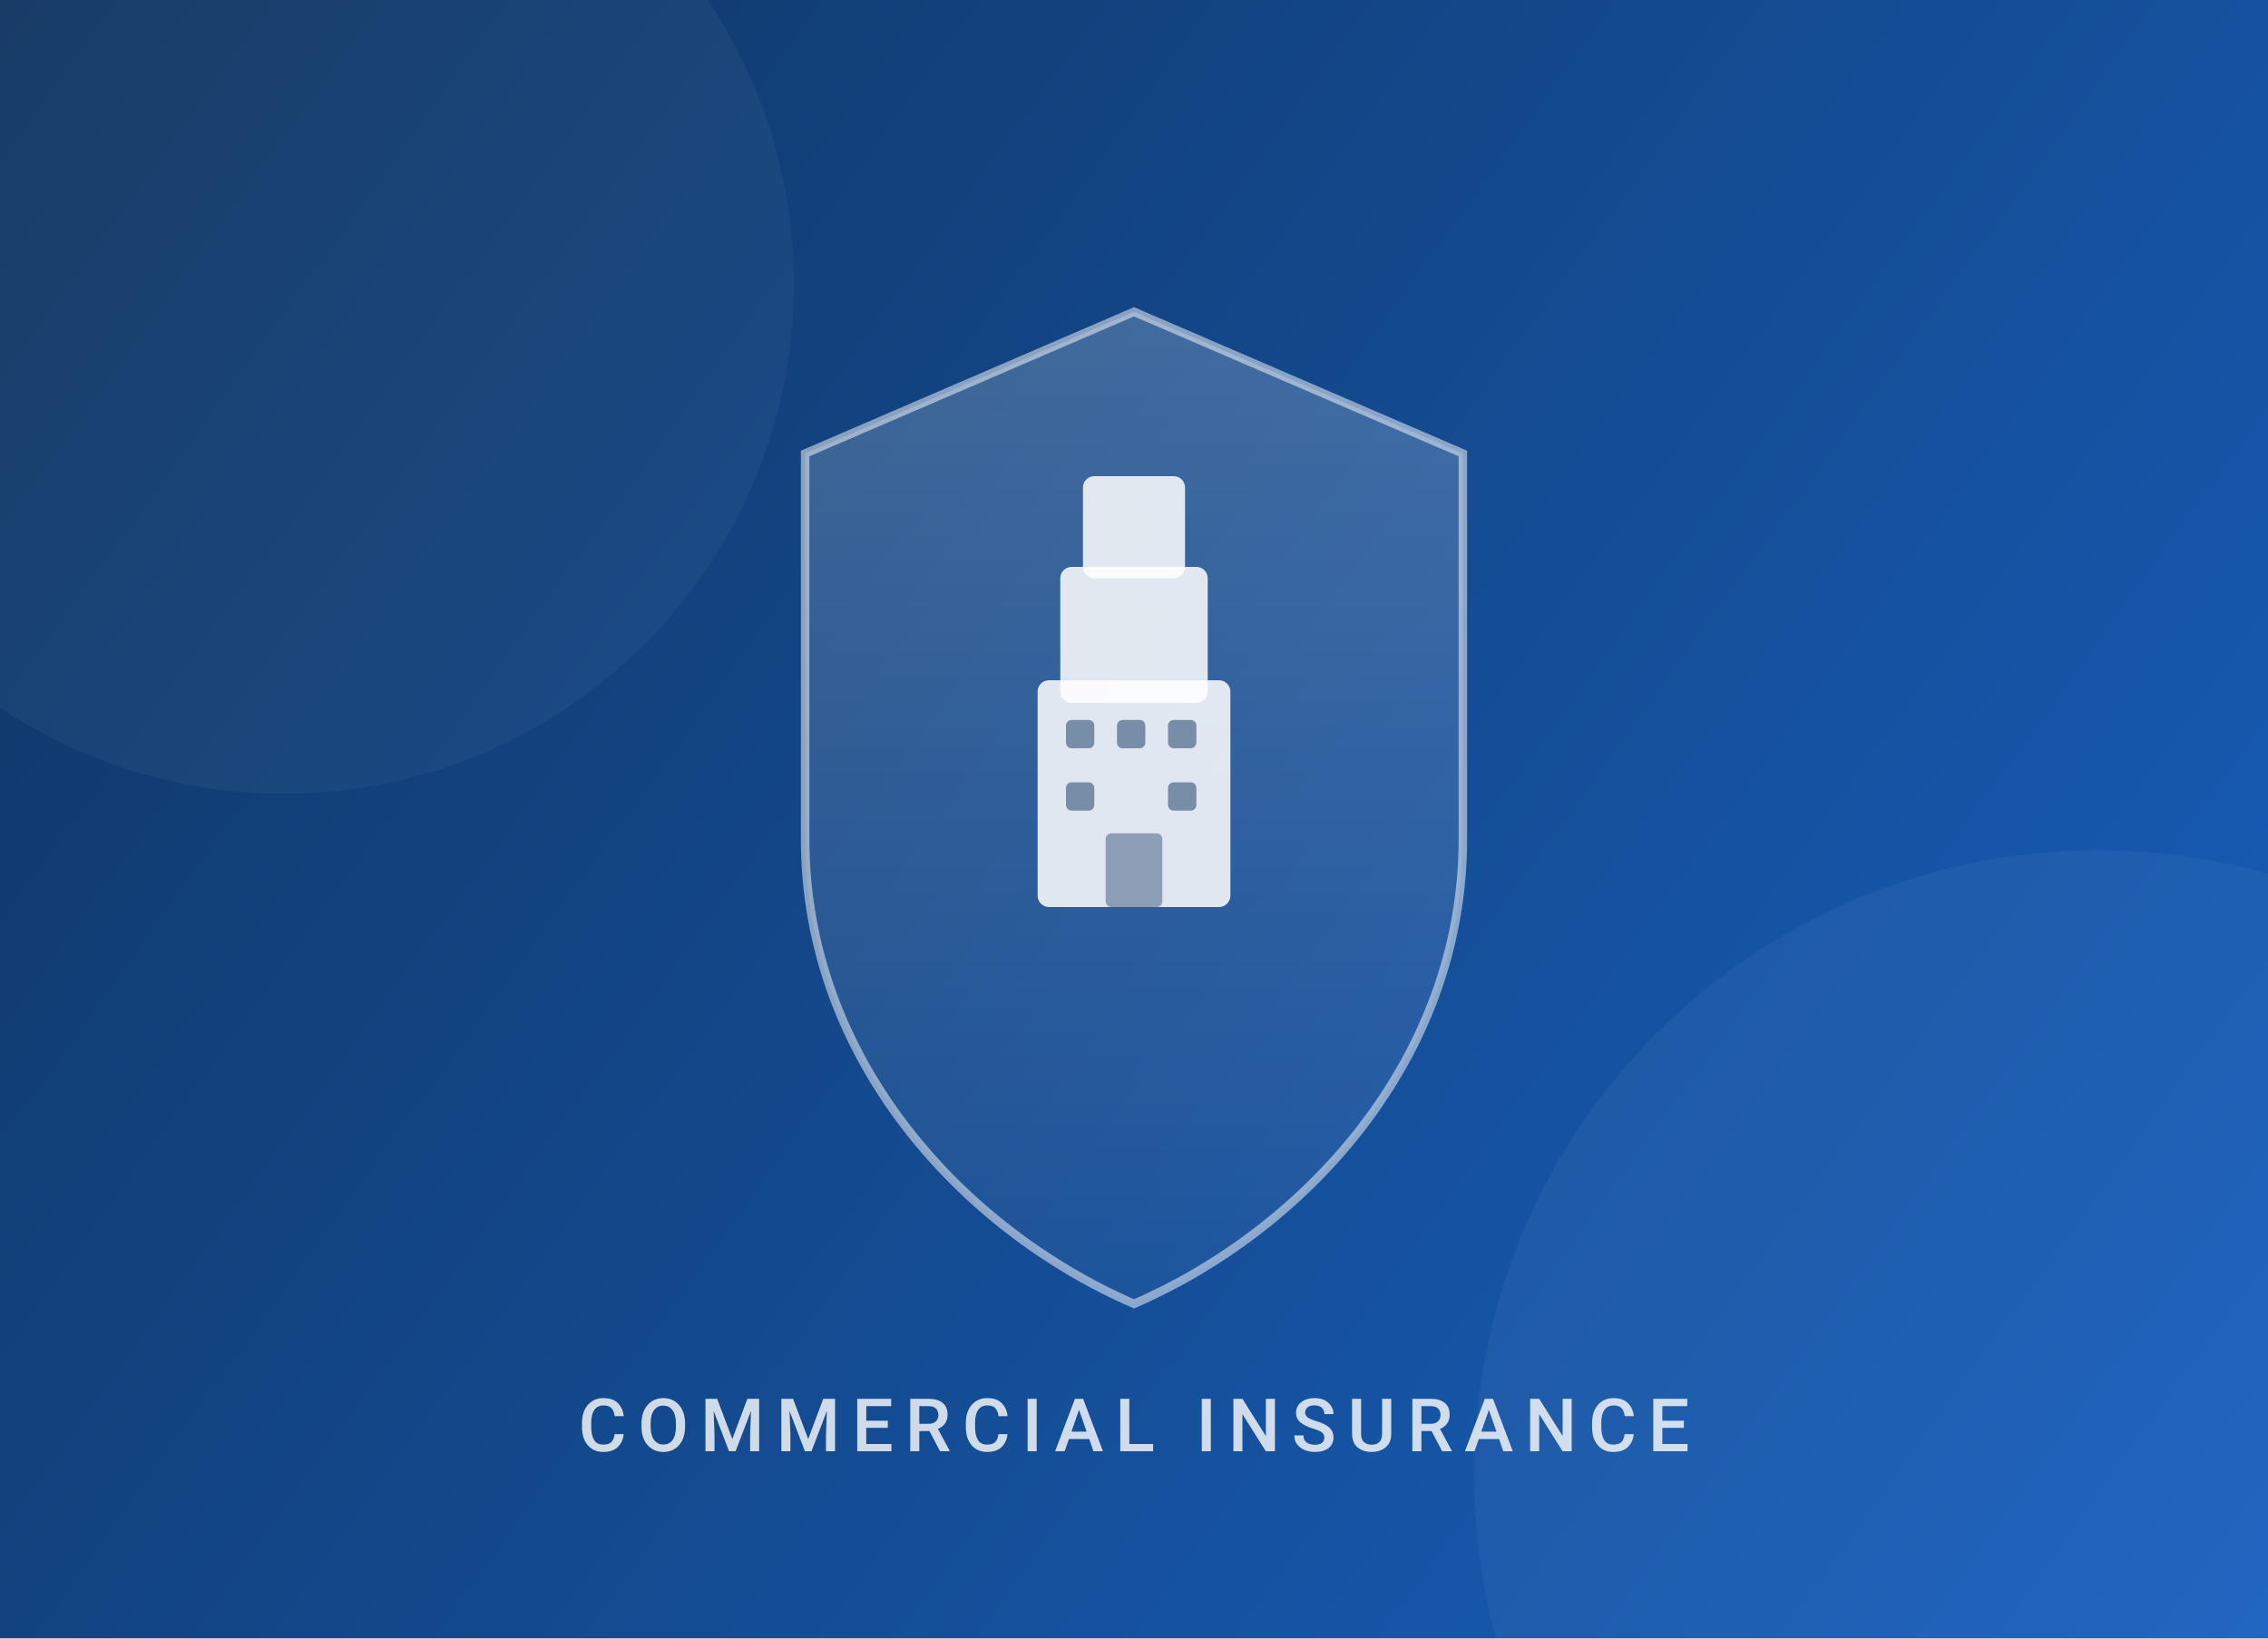
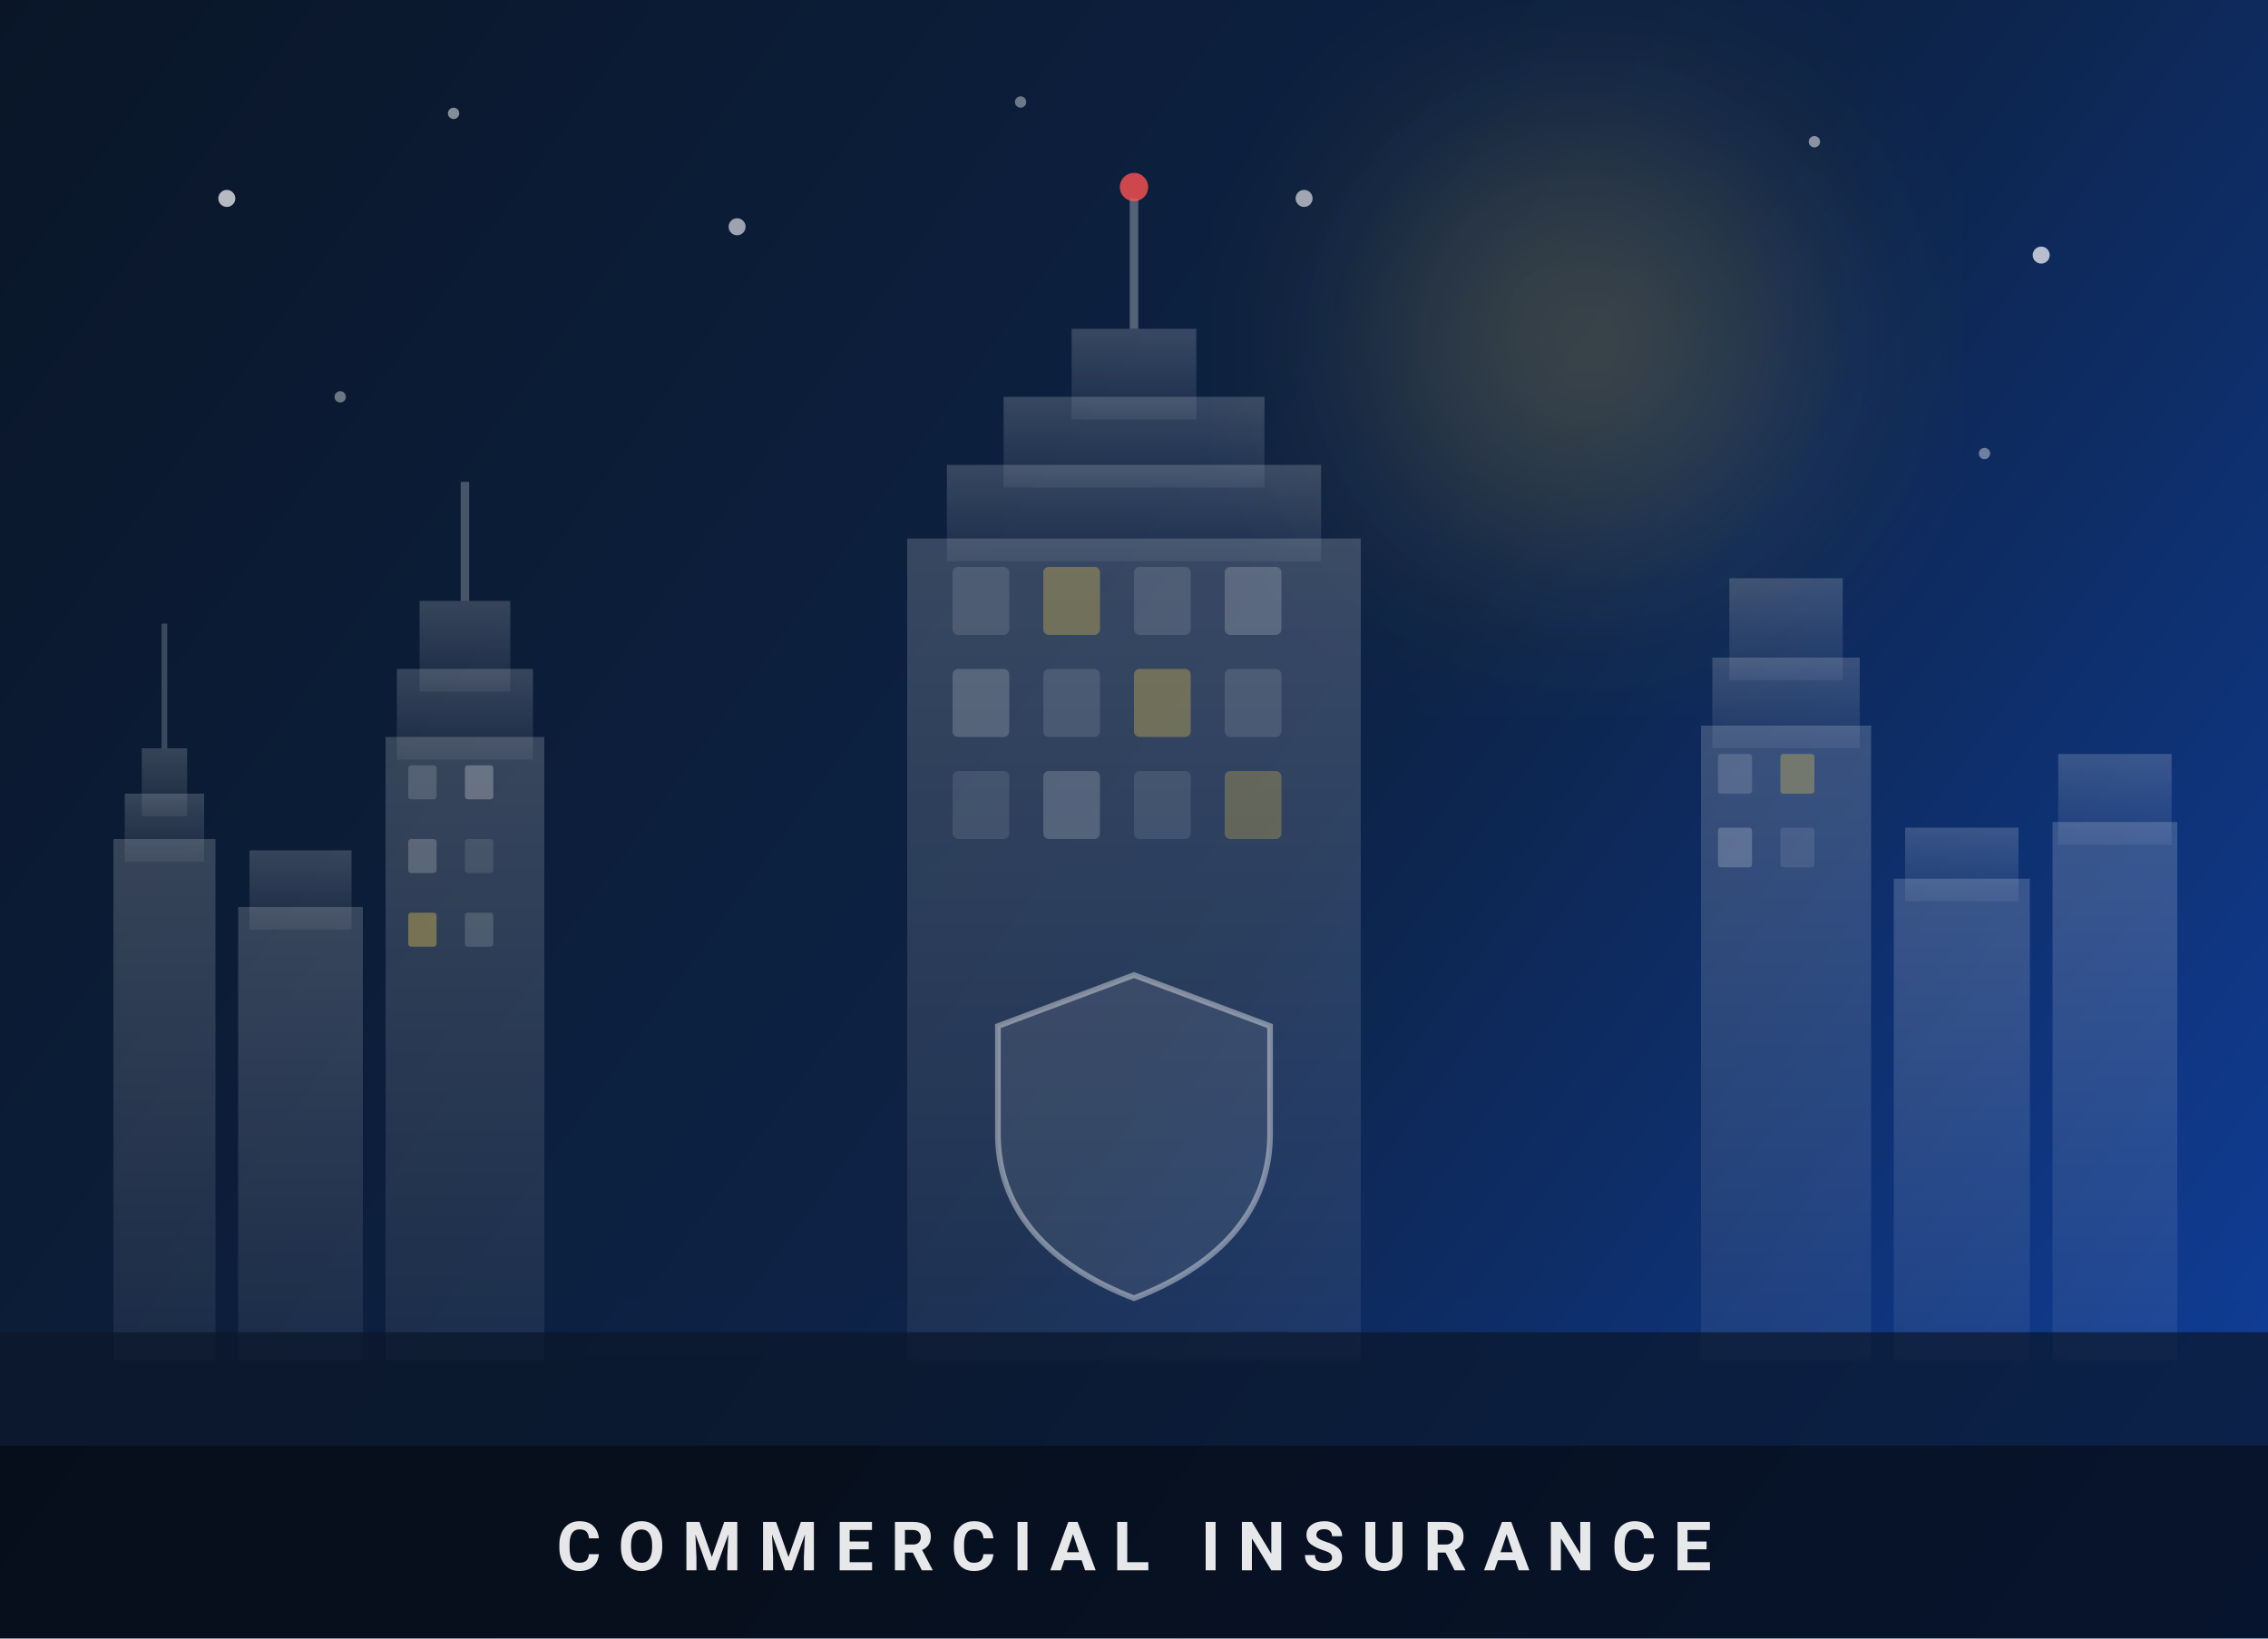
<svg xmlns="http://www.w3.org/2000/svg" viewBox="0 0 400 289" fill="none">
  <defs>
    <linearGradient id="bg" x1="0" y1="0" x2="400" y2="289" gradientUnits="userSpaceOnUse">
-       <stop offset="0%" stop-color="#0F3460" />
-       <stop offset="100%" stop-color="#1860BF" />
+       <stop offset="0%" stop-color="#0A1628" />
+       <stop offset="55%" stop-color="#0D2347" />
+       <stop offset="100%" stop-color="#1040A0" />
    </linearGradient>
-     <linearGradient id="shield" x1="200" y1="55" x2="200" y2="225" gradientUnits="userSpaceOnUse">
-       <stop offset="0%" stop-color="#ffffff" stop-opacity="0.2" />
-       <stop offset="100%" stop-color="#ffffff" stop-opacity="0.04" />
+     <linearGradient id="skyline" x1="0" y1="0" x2="0" y2="1" gradientUnits="objectBoundingBox">
+       <stop offset="0%" stop-color="#FFFFFF" stop-opacity="0.18" />
+       <stop offset="100%" stop-color="#FFFFFF" stop-opacity="0.06" />
    </linearGradient>
+     <radialGradient id="moonGlow" cx="280" cy="60" r="55" gradientUnits="userSpaceOnUse">
+       <stop offset="0%" stop-color="#FFD54F" stop-opacity="0.25" />
+       <stop offset="100%" stop-color="#FFD54F" stop-opacity="0" />
+     </radialGradient>
+     <filter id="blur2">
+       <feGaussianBlur stdDeviation="14" />
+     </filter>
  </defs>
  <rect width="400" height="289" fill="url(#bg)" />
-   <circle cx="50" cy="50" r="90" fill="white" fill-opacity="0.04" />
-   <circle cx="370" cy="260" r="110" fill="white" fill-opacity="0.04" />
-   <path d="M200 55 L258 80 L258 148 C258 187 230 217 200 230 C170 217 142 187 142 148 L142 80 Z" fill="url(#shield)" stroke="white" stroke-width="1.5" stroke-opacity="0.5" />
-   <rect x="183" y="120" width="34" height="40" rx="2" fill="white" fill-opacity="0.85" />
-   <rect x="187" y="100" width="26" height="24" rx="2" fill="white" fill-opacity="0.85" />
-   <rect x="191" y="84" width="18" height="18" rx="2" fill="white" fill-opacity="0.85" />
-   <rect x="188" y="127" width="5" height="5" rx="1" fill="#0F3460" fill-opacity="0.5" />
-   <rect x="197" y="127" width="5" height="5" rx="1" fill="#0F3460" fill-opacity="0.5" />
-   <rect x="206" y="127" width="5" height="5" rx="1" fill="#0F3460" fill-opacity="0.5" />
-   <rect x="188" y="138" width="5" height="5" rx="1" fill="#0F3460" fill-opacity="0.5" />
-   <rect x="206" y="138" width="5" height="5" rx="1" fill="#0F3460" fill-opacity="0.5" />
-   <rect x="195" y="147" width="10" height="13" rx="1" fill="#0F3460" fill-opacity="0.4" />
-   <text x="200" y="256" text-anchor="middle" font-family="Roboto, sans-serif" font-size="13" fill="white" fill-opacity="0.8" font-weight="500" letter-spacing="2">COMMERCIAL INSURANCE</text>
+   <circle cx="280" cy="60" r="55" fill="url(#moonGlow)" filter="url(#blur2)" />
+   <circle cx="40" cy="35" r="1.5" fill="white" fill-opacity="0.7" />
+   <circle cx="80" cy="20" r="1" fill="white" fill-opacity="0.5" />
+   <circle cx="130" cy="40" r="1.5" fill="white" fill-opacity="0.6" />
+   <circle cx="180" cy="18" r="1" fill="white" fill-opacity="0.4" />
+   <circle cx="230" cy="35" r="1.5" fill="white" fill-opacity="0.6" />
+   <circle cx="320" cy="25" r="1" fill="white" fill-opacity="0.5" />
+   <circle cx="360" cy="45" r="1.5" fill="white" fill-opacity="0.7" />
+   <circle cx="60" cy="70" r="1" fill="white" fill-opacity="0.4" />
+   <circle cx="350" cy="80" r="1" fill="white" fill-opacity="0.4" />
+   <rect x="20" y="148" width="18" height="92" fill="url(#skyline)" />
+   <rect x="22" y="140" width="14" height="12" fill="url(#skyline)" />
+   <rect x="25" y="132" width="8" height="12" fill="url(#skyline)" />
+   <line x1="29" y1="110" x2="29" y2="132" stroke="white" stroke-width="1" stroke-opacity="0.2" />
+   <rect x="42" y="160" width="22" height="80" fill="url(#skyline)" />
+   <rect x="44" y="150" width="18" height="14" fill="url(#skyline)" />
+   <rect x="68" y="130" width="28" height="110" fill="url(#skyline)" />
+   <rect x="70" y="118" width="24" height="16" fill="url(#skyline)" />
+   <rect x="74" y="106" width="16" height="16" fill="url(#skyline)" />
+   <line x1="82" y1="85" x2="82" y2="106" stroke="white" stroke-width="1.5" stroke-opacity="0.25" />
+   <rect x="72" y="135" width="5" height="6" rx="0.5" fill="white" fill-opacity="0.15" />
+   <rect x="82" y="135" width="5" height="6" rx="0.5" fill="white" fill-opacity="0.25" />
+   <rect x="72" y="148" width="5" height="6" rx="0.5" fill="white" fill-opacity="0.2" />
+   <rect x="82" y="148" width="5" height="6" rx="0.5" fill="white" fill-opacity="0.1" />
+   <rect x="72" y="161" width="5" height="6" rx="0.5" fill="#FFD54F" fill-opacity="0.35" />
+   <rect x="82" y="161" width="5" height="6" rx="0.5" fill="white" fill-opacity="0.15" />
+   <rect x="160" y="95" width="80" height="145" fill="url(#skyline)" />
+   <rect x="167" y="82" width="66" height="17" fill="url(#skyline)" />
+   <rect x="177" y="70" width="46" height="16" fill="url(#skyline)" />
+   <rect x="189" y="58" width="22" height="16" fill="url(#skyline)" />
+   <line x1="200" y1="35" x2="200" y2="58" stroke="white" stroke-width="1.5" stroke-opacity="0.3" />
+   <circle cx="200" cy="33" r="2.5" fill="#FF5252" fill-opacity="0.8" />
+   <rect x="168" y="100" width="10" height="12" rx="1" fill="white" fill-opacity="0.12" />
+   <rect x="184" y="100" width="10" height="12" rx="1" fill="#FFD54F" fill-opacity="0.3" />
+   <rect x="200" y="100" width="10" height="12" rx="1" fill="white" fill-opacity="0.12" />
+   <rect x="216" y="100" width="10" height="12" rx="1" fill="white" fill-opacity="0.18" />
+   <rect x="168" y="118" width="10" height="12" rx="1" fill="white" fill-opacity="0.18" />
+   <rect x="184" y="118" width="10" height="12" rx="1" fill="white" fill-opacity="0.12" />
+   <rect x="200" y="118" width="10" height="12" rx="1" fill="#FFD54F" fill-opacity="0.3" />
+   <rect x="216" y="118" width="10" height="12" rx="1" fill="white" fill-opacity="0.12" />
+   <rect x="168" y="136" width="10" height="12" rx="1" fill="white" fill-opacity="0.1" />
+   <rect x="184" y="136" width="10" height="12" rx="1" fill="white" fill-opacity="0.18" />
+   <rect x="200" y="136" width="10" height="12" rx="1" fill="white" fill-opacity="0.1" />
+   <rect x="216" y="136" width="10" height="12" rx="1" fill="#FFD54F" fill-opacity="0.25" />
+   <rect x="300" y="128" width="30" height="112" fill="url(#skyline)" />
+   <rect x="302" y="116" width="26" height="16" fill="url(#skyline)" />
+   <rect x="305" y="102" width="20" height="18" fill="url(#skyline)" />
+   <rect x="334" y="155" width="24" height="85" fill="url(#skyline)" />
+   <rect x="336" y="146" width="20" height="13" fill="url(#skyline)" />
+   <rect x="362" y="145" width="22" height="95" fill="url(#skyline)" />
+   <rect x="363" y="133" width="20" height="16" fill="url(#skyline)" />
+   <rect x="303" y="133" width="6" height="7" rx="0.5" fill="white" fill-opacity="0.15" />
+   <rect x="314" y="133" width="6" height="7" rx="0.5" fill="#FFD54F" fill-opacity="0.3" />
+   <rect x="303" y="146" width="6" height="7" rx="0.5" fill="white" fill-opacity="0.2" />
+   <rect x="314" y="146" width="6" height="7" rx="0.5" fill="white" fill-opacity="0.1" />
+   <rect x="0" y="235" width="400" height="54" fill="#0A1628" fill-opacity="0.7" />
+   <rect x="0" y="230" width="400" height="8" fill="#1565C0" fill-opacity="0.15" filter="url(#blur2)" />
+   <path d="M200 172 L224 181 L224 200 C224 215 213 224 200 229 C187 224 176 215 176 200 L176 181 Z" fill="white" fill-opacity="0.08" stroke="white" stroke-width="1" stroke-opacity="0.4" />
+   <rect x="0" y="255" width="400" height="34" fill="black" fill-opacity="0.4" />
+   <text x="200" y="277" text-anchor="middle" font-family="Roboto, Arial, sans-serif" font-size="12" fill="white" fill-opacity="0.9" font-weight="600" letter-spacing="3">COMMERCIAL INSURANCE</text>
</svg>
